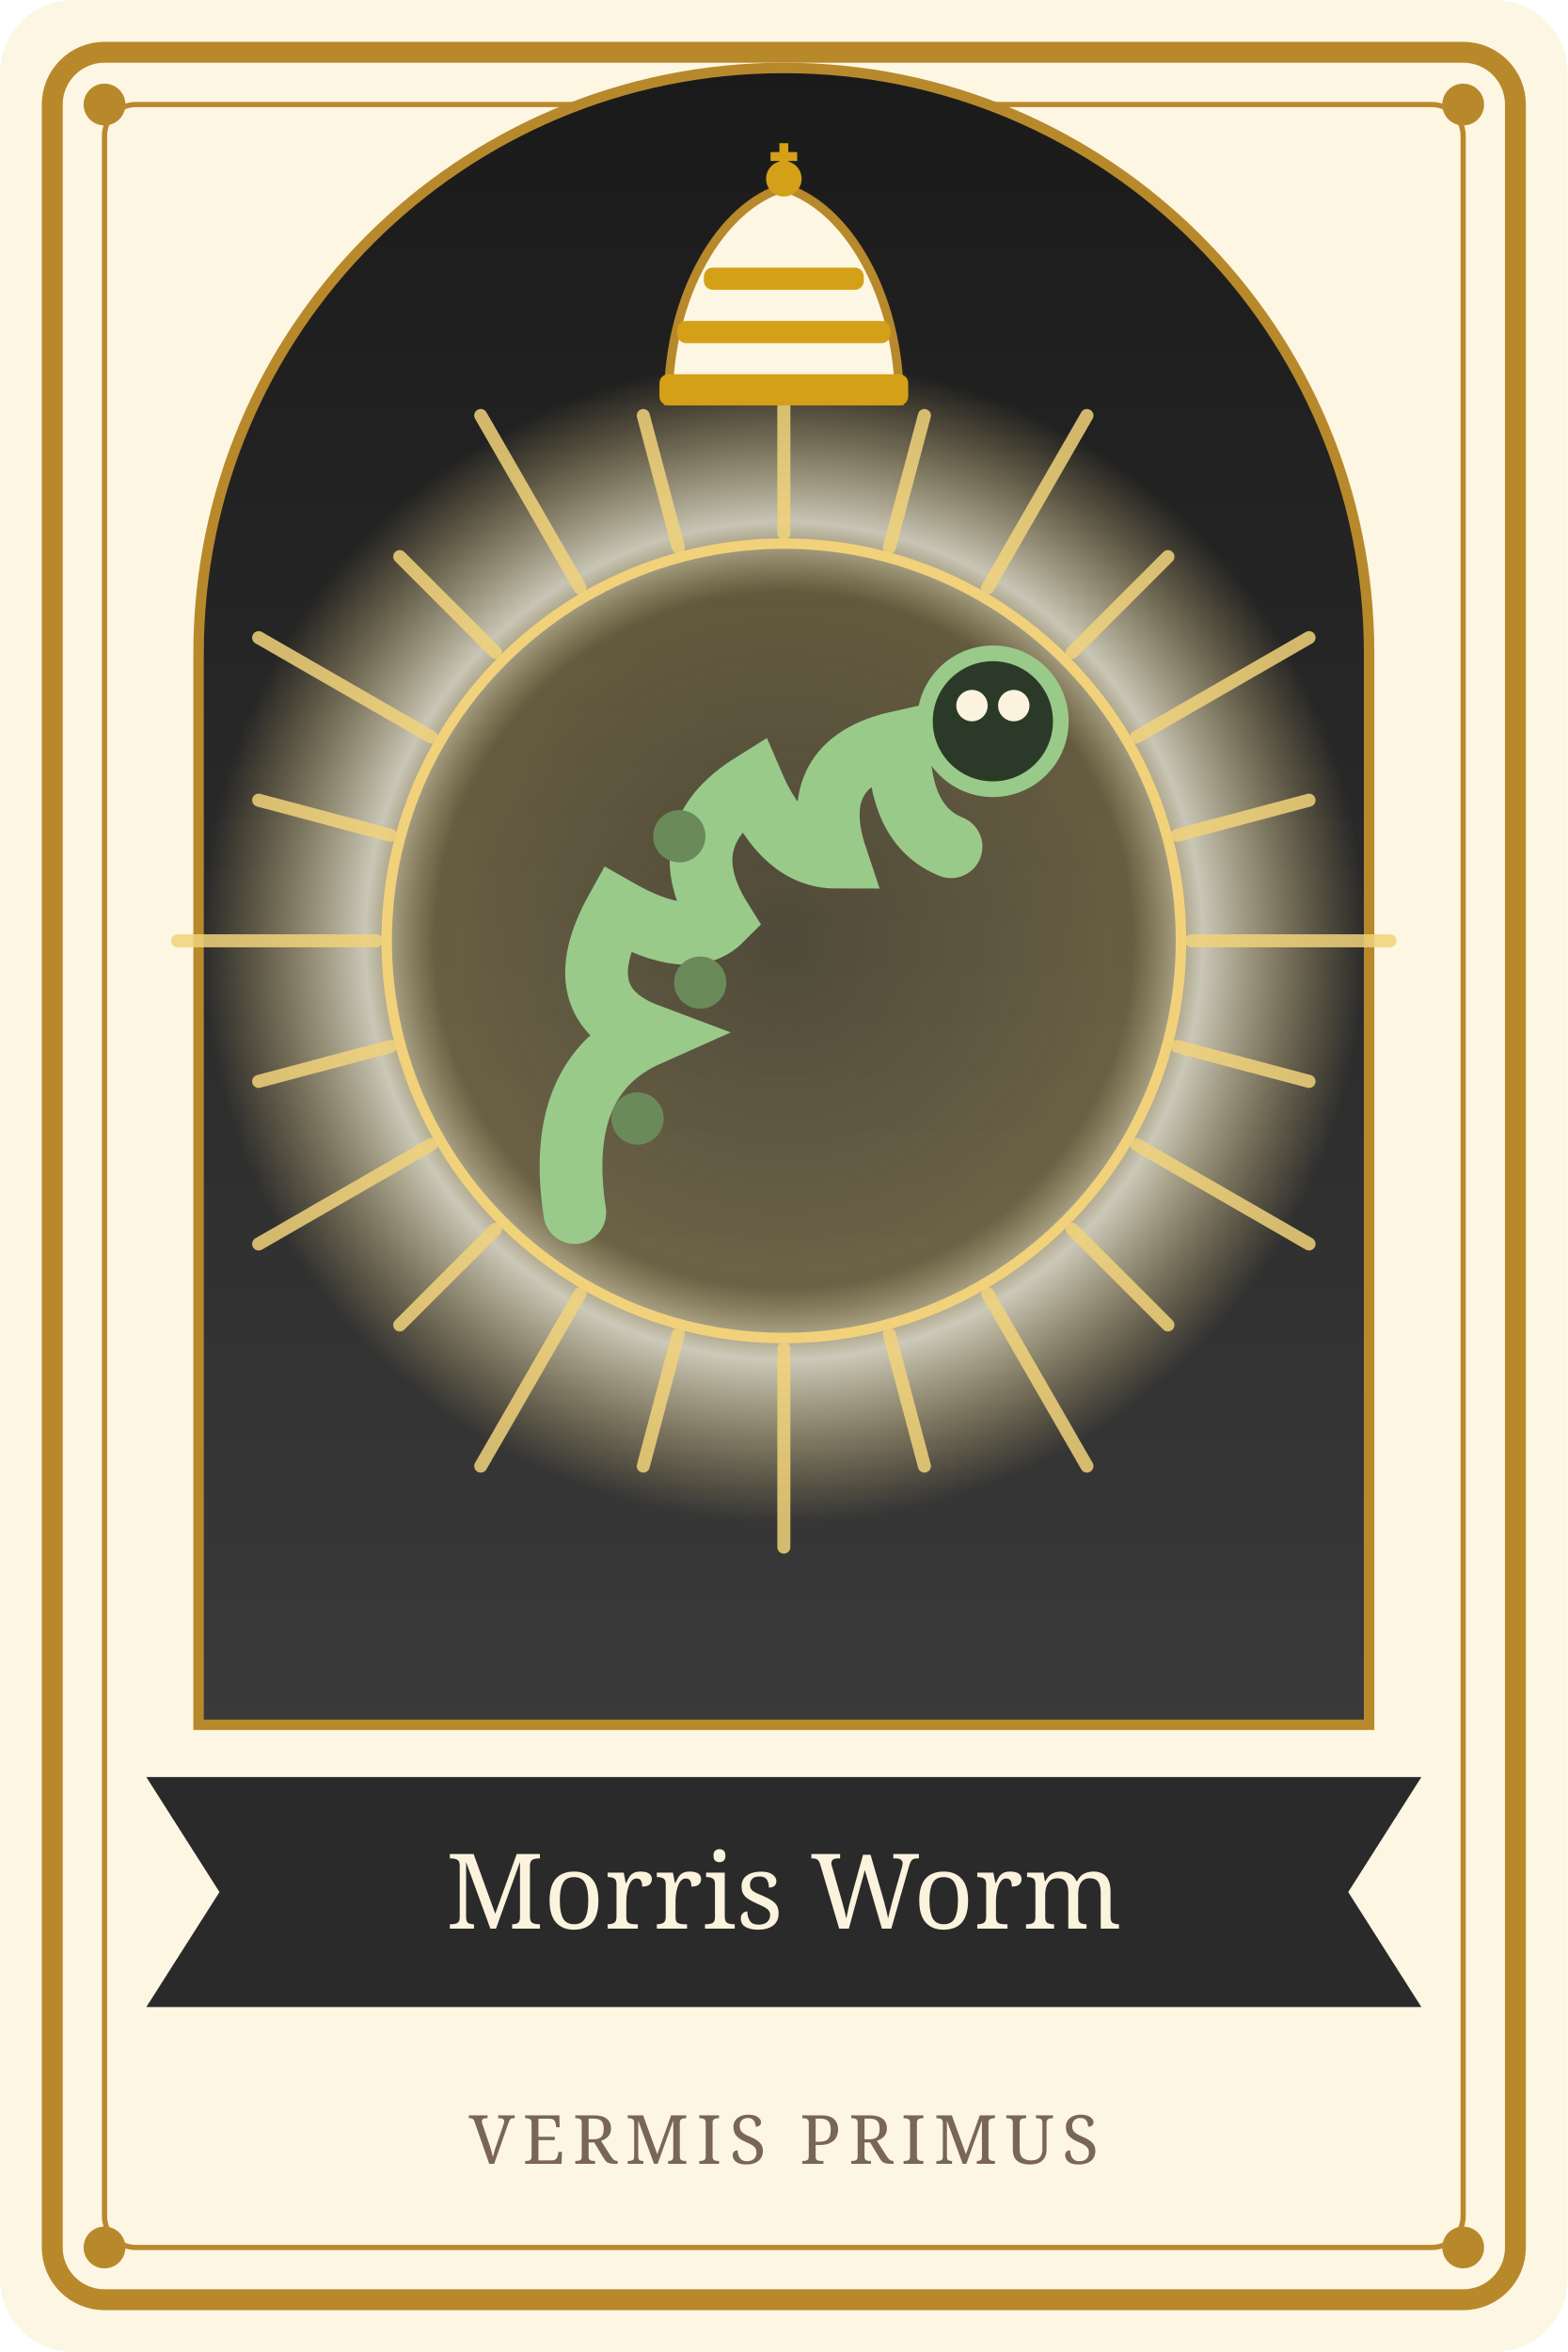
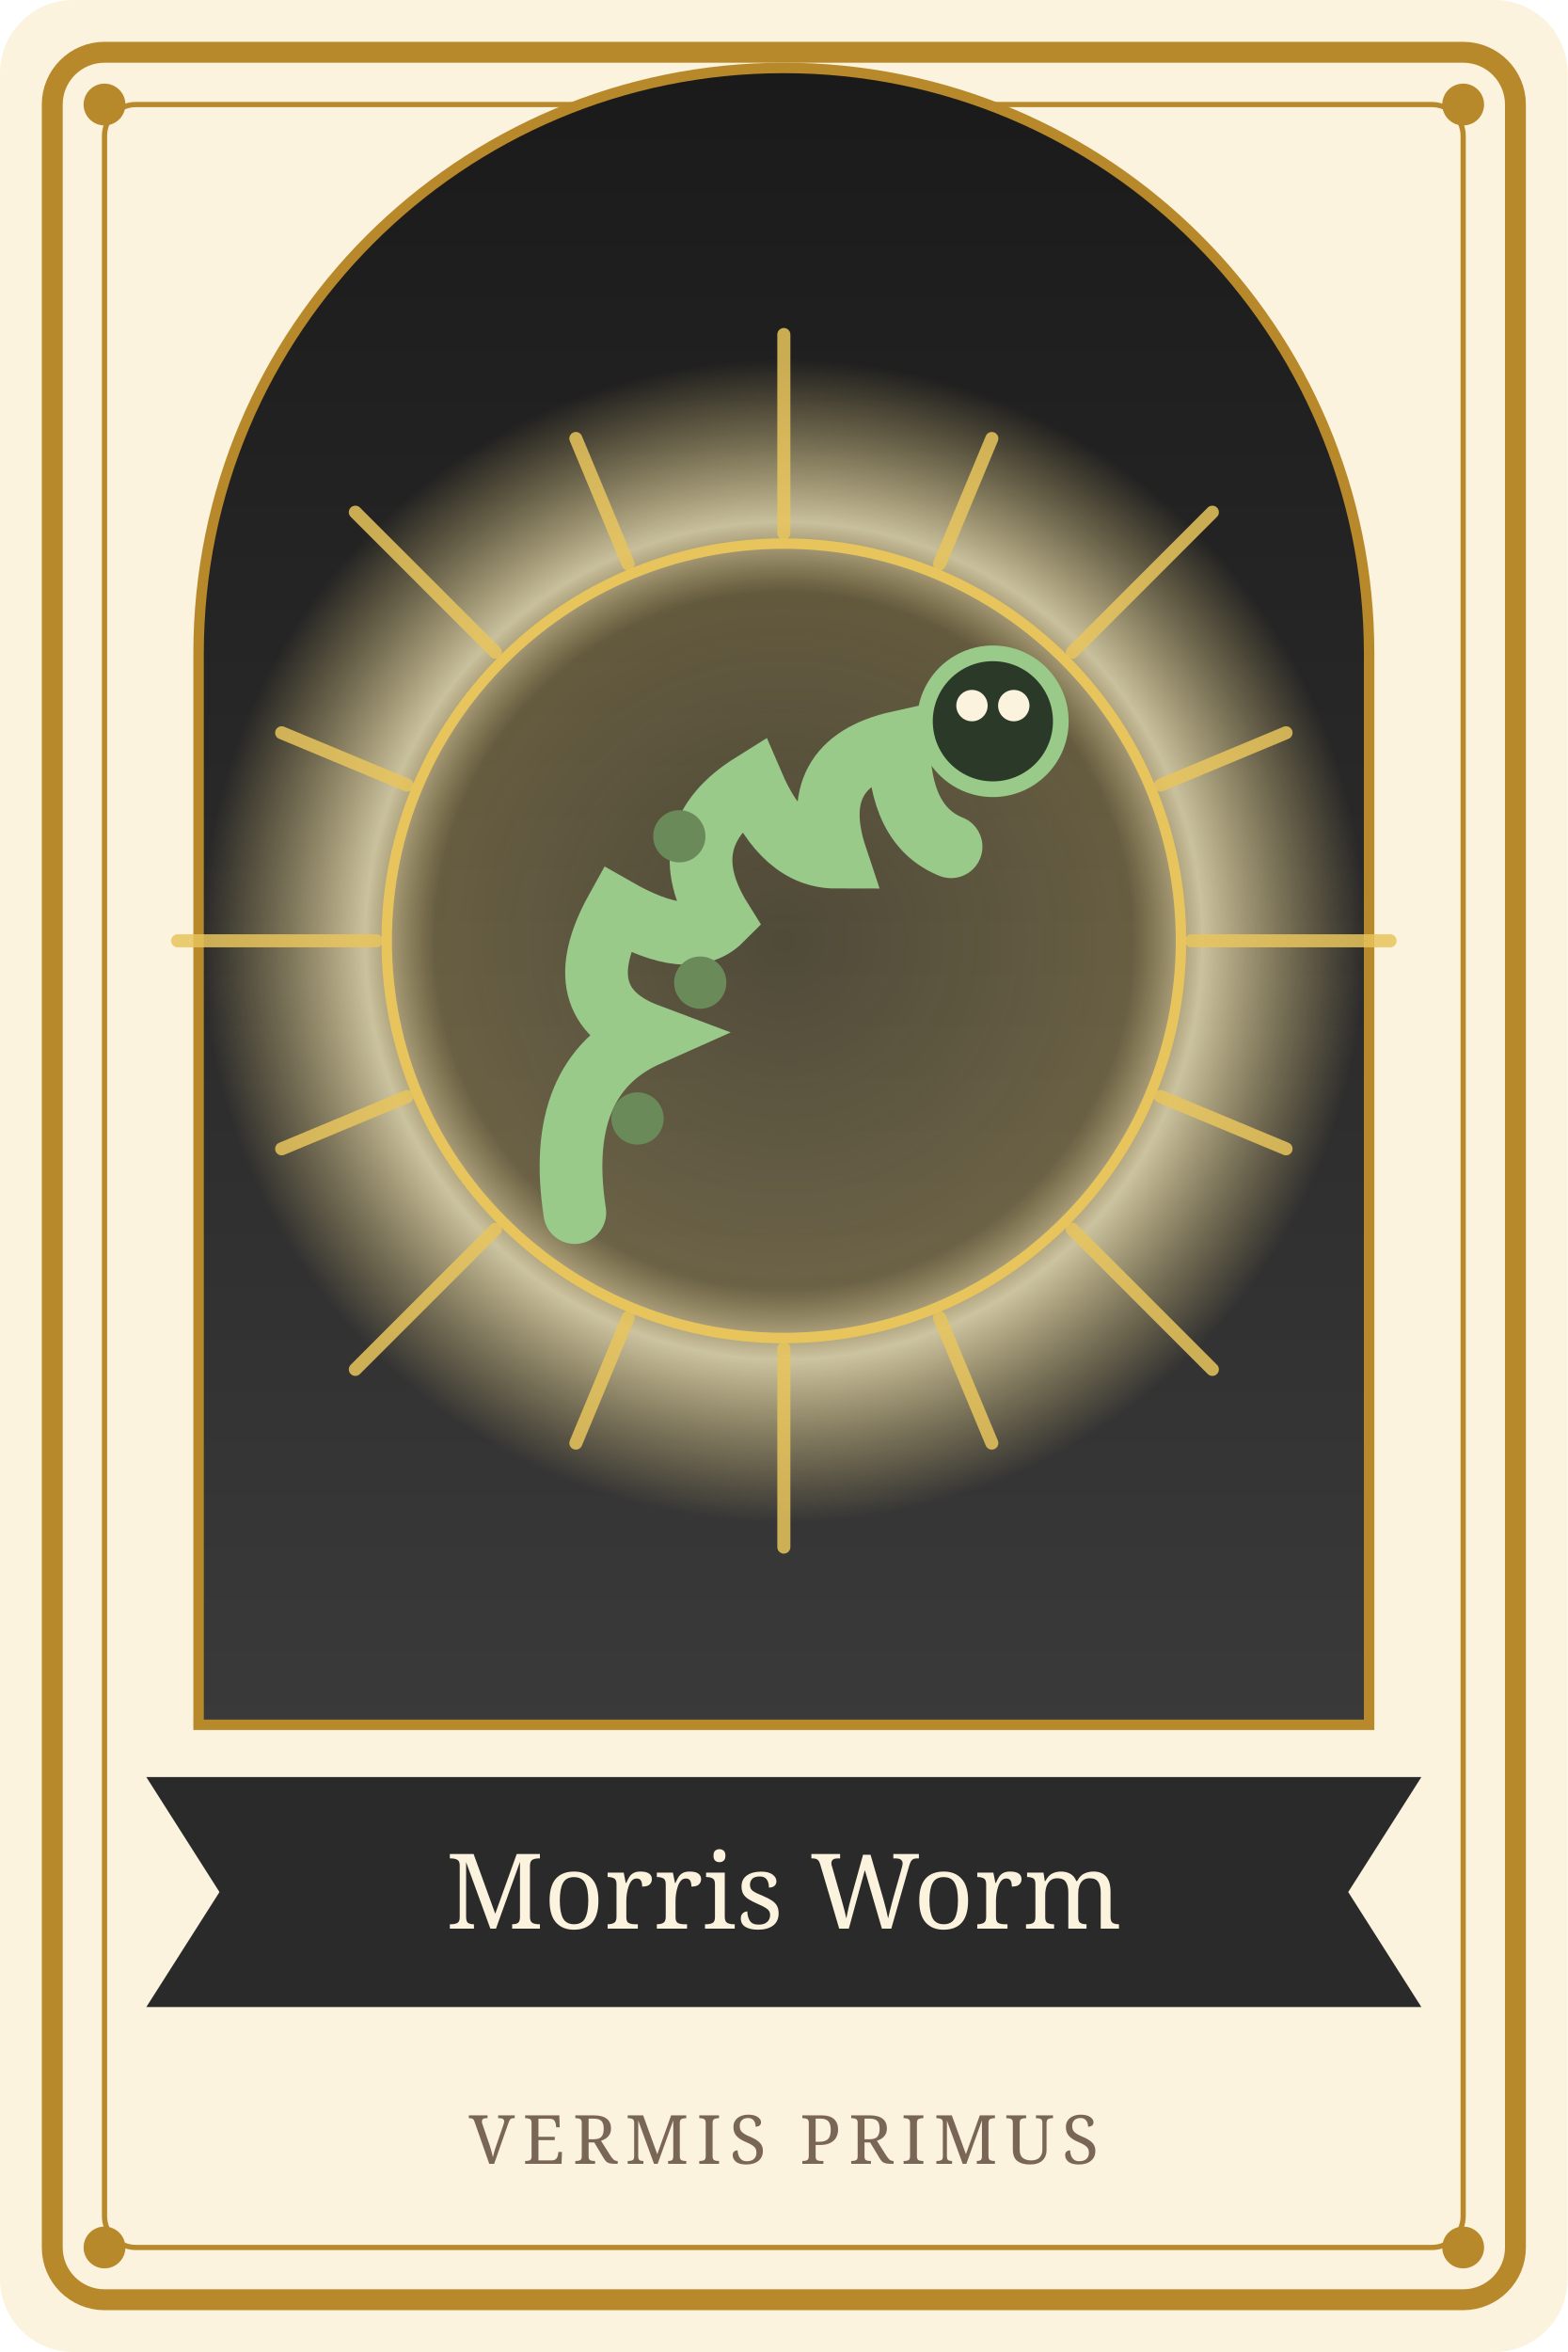
<svg xmlns="http://www.w3.org/2000/svg" viewBox="0 0 300 450" role="img" aria-label="Morris Worm">
  <defs>
    <radialGradient id="s-morris-worm-fingerd-sendmail-halo">
      <stop offset="0%" stop-color="#f5d77a" stop-opacity="0.18" />
      <stop offset="60%" stop-color="#f5d77a" stop-opacity="0.3" />
-       <stop offset="72%" stop-color="#fffbe6" stop-opacity="0.75" />
+       <stop offset="72%" stop-color="#fff3c4" stop-opacity="0.75" />
      <stop offset="100%" stop-color="#f5d77a" stop-opacity="0" />
    </radialGradient>
    <linearGradient id="s-morris-worm-fingerd-sendmail-niche" x1="0" y1="0" x2="0" y2="1">
      <stop offset="0%" stop-color="#1a1a1a" />
      <stop offset="100%" stop-color="#3a3a3a" />
    </linearGradient>
  </defs>
-   <rect width="300" height="450" rx="14" fill="#fdf6e3" />
+   <rect width="300" height="450" rx="14" fill="#fbf3dd" />
  <rect x="10" y="10" width="280" height="430" rx="10" fill="none" stroke="#b8892b" stroke-width="4" />
  <rect x="20" y="20" width="260" height="410" rx="6" fill="none" stroke="#b8892b" stroke-width="1" />
  <g fill="#b8892b">
    <circle cx="20" cy="20" r="4" />
    <circle cx="280" cy="20" r="4" />
    <circle cx="20" cy="430" r="4" />
    <circle cx="280" cy="430" r="4" />
  </g>
  <path d="M38 330 V125 A112 112 0 0 1 262 125 V330 Z" fill="url(#s-morris-worm-fingerd-sendmail-niche)" stroke="#b8892b" stroke-width="2" />
  <circle cx="150" cy="180" r="112" fill="url(#s-morris-worm-fingerd-sendmail-halo)" />
-   <g stroke="#f1d27a" stroke-width="2.5" stroke-linecap="round" opacity="0.85">
+   <g stroke="#e8c45c" stroke-width="2.5" stroke-linecap="round" opacity="0.85">
    <line x1="228.0" y1="180.0" x2="266.0" y2="180.0" />
-     <line x1="225.3" y1="200.2" x2="250.5" y2="206.9" />
-     <line x1="217.5" y1="219.0" x2="250.5" y2="238.0" />
-     <line x1="205.2" y1="235.2" x2="223.5" y2="253.5" />
-     <line x1="189.0" y1="247.5" x2="208.0" y2="280.5" />
-     <line x1="170.2" y1="255.3" x2="176.9" y2="280.5" />
+     <line x1="222.1" y1="209.8" x2="246.1" y2="219.8" />
+     <line x1="205.2" y1="235.2" x2="232.0" y2="262.0" />
+     <line x1="179.8" y1="252.1" x2="189.8" y2="276.1" />
    <line x1="150.0" y1="258.0" x2="150.0" y2="296.0" />
-     <line x1="129.8" y1="255.3" x2="123.1" y2="280.5" />
-     <line x1="111.0" y1="247.5" x2="92.0" y2="280.5" />
-     <line x1="94.8" y1="235.2" x2="76.5" y2="253.5" />
-     <line x1="82.5" y1="219.0" x2="49.5" y2="238.0" />
-     <line x1="74.7" y1="200.2" x2="49.5" y2="206.9" />
+     <line x1="120.2" y1="252.1" x2="110.2" y2="276.1" />
+     <line x1="94.8" y1="235.2" x2="68.0" y2="262.0" />
+     <line x1="77.9" y1="209.8" x2="53.9" y2="219.8" />
    <line x1="72.0" y1="180.0" x2="34.0" y2="180.0" />
-     <line x1="74.7" y1="159.8" x2="49.5" y2="153.1" />
-     <line x1="82.5" y1="141.0" x2="49.5" y2="122.0" />
-     <line x1="94.8" y1="124.8" x2="76.5" y2="106.5" />
-     <line x1="111.0" y1="112.5" x2="92.0" y2="79.5" />
-     <line x1="129.8" y1="104.7" x2="123.1" y2="79.5" />
+     <line x1="77.9" y1="150.2" x2="53.9" y2="140.2" />
+     <line x1="94.8" y1="124.8" x2="68.0" y2="98.0" />
+     <line x1="120.2" y1="107.9" x2="110.2" y2="83.9" />
    <line x1="150.0" y1="102.0" x2="150.0" y2="64.0" />
-     <line x1="170.2" y1="104.7" x2="176.9" y2="79.5" />
-     <line x1="189.0" y1="112.5" x2="208.0" y2="79.5" />
-     <line x1="205.2" y1="124.8" x2="223.5" y2="106.5" />
-     <line x1="217.5" y1="141.0" x2="250.5" y2="122.0" />
-     <line x1="225.3" y1="159.8" x2="250.5" y2="153.1" />
+     <line x1="179.8" y1="107.9" x2="189.8" y2="83.9" />
+     <line x1="205.2" y1="124.8" x2="232.0" y2="98.0" />
+     <line x1="222.1" y1="150.2" x2="246.1" y2="140.2" />
  </g>
-   <circle cx="150" cy="180" r="76" fill="none" stroke="#f1d27a" stroke-width="2" />
+   <circle cx="150" cy="180" r="76" fill="none" stroke="#e8c45c" stroke-width="2" />
  <g>
    <path d="M110 232 q-4 -26 14 -34 q-16 -6 -6 -24 q14 8 20 2 q-10 -16 6 -26 q6 14 16 14 q-6 -18 12 -22 q0 16 10 20" fill="none" stroke="#9aca8a" stroke-width="12" stroke-linecap="round" />
    <circle cx="190" cy="138" r="13" fill="#2b3a28" stroke="#9aca8a" stroke-width="3" />
    <circle cx="186" cy="135" r="3" fill="#fbf3dd" />
    <circle cx="194" cy="135" r="3" fill="#fbf3dd" />
    <g fill="#6b8a5a">
      <circle cx="122" cy="214" r="5" />
      <circle cx="134" cy="188" r="5" />
      <circle cx="130" cy="160" r="5" />
    </g>
  </g>
-   <g transform="translate(150 58) scale(0.85)">
-     <path d="M-26 22 C-26 -2 -14 -22 0 -26 C14 -22 26 -2 26 22 Z" fill="#fdf6e3" stroke="#b8892b" stroke-width="2" />
-     <rect x="-28" y="16" width="56" height="7" rx="2" fill="#d4a017" />
-     <rect x="-24" y="4" width="48" height="5" rx="2" fill="#d4a017" />
-     <rect x="-18" y="-8" width="36" height="5" rx="2" fill="#d4a017" />
-     <circle cy="-28" r="4" fill="#d4a017" />
-     <path d="M0 -36 V-30 M-3 -33 H3" stroke="#d4a017" stroke-width="2" />
-   </g>
  <path d="M28 340 h244 l-14 22 l14 22 h-244 l14 -22 z" fill="#2a2a2a" />
  <text x="150" y="369" text-anchor="middle" font-family="'EB Garamond', Georgia, serif" font-size="20" fill="#fbf3dd">Morris Worm</text>
  <text x="150" y="414" text-anchor="middle" font-family="'EB Garamond', Georgia, serif" font-size="13" letter-spacing="1.5" fill="#7a6656">VERMIS PRIMUS</text>
</svg>
